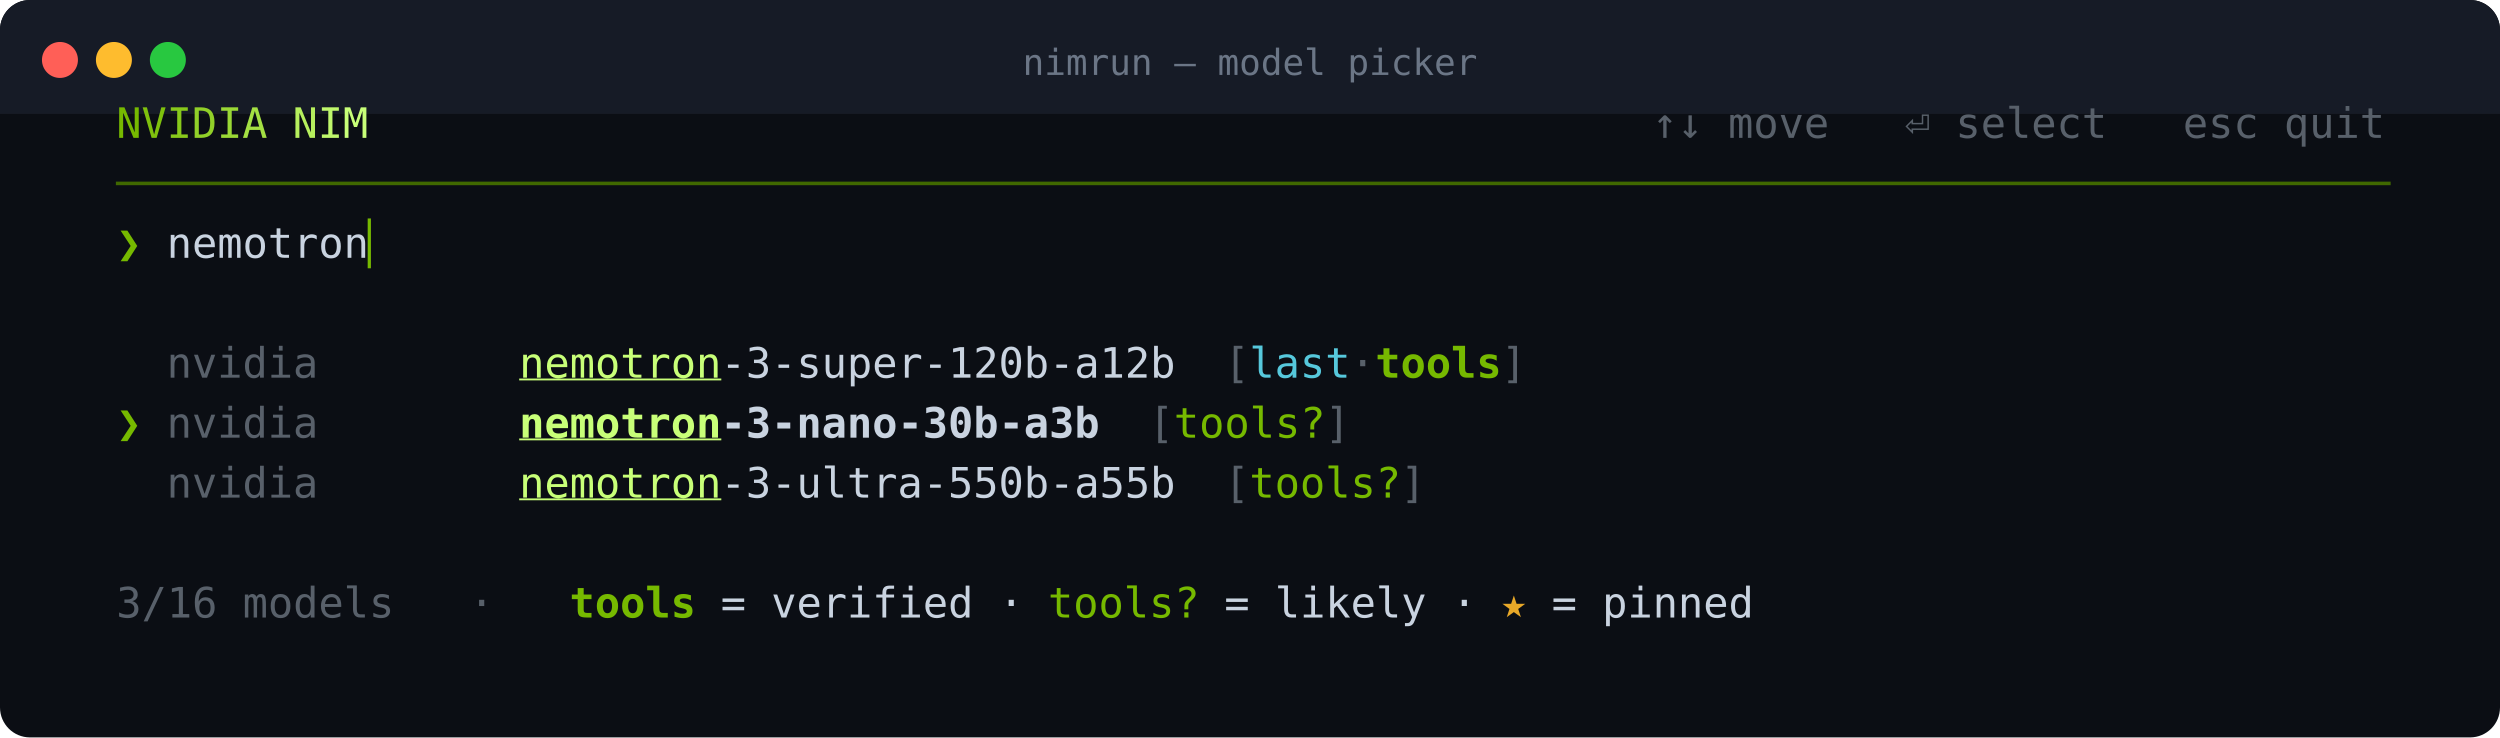
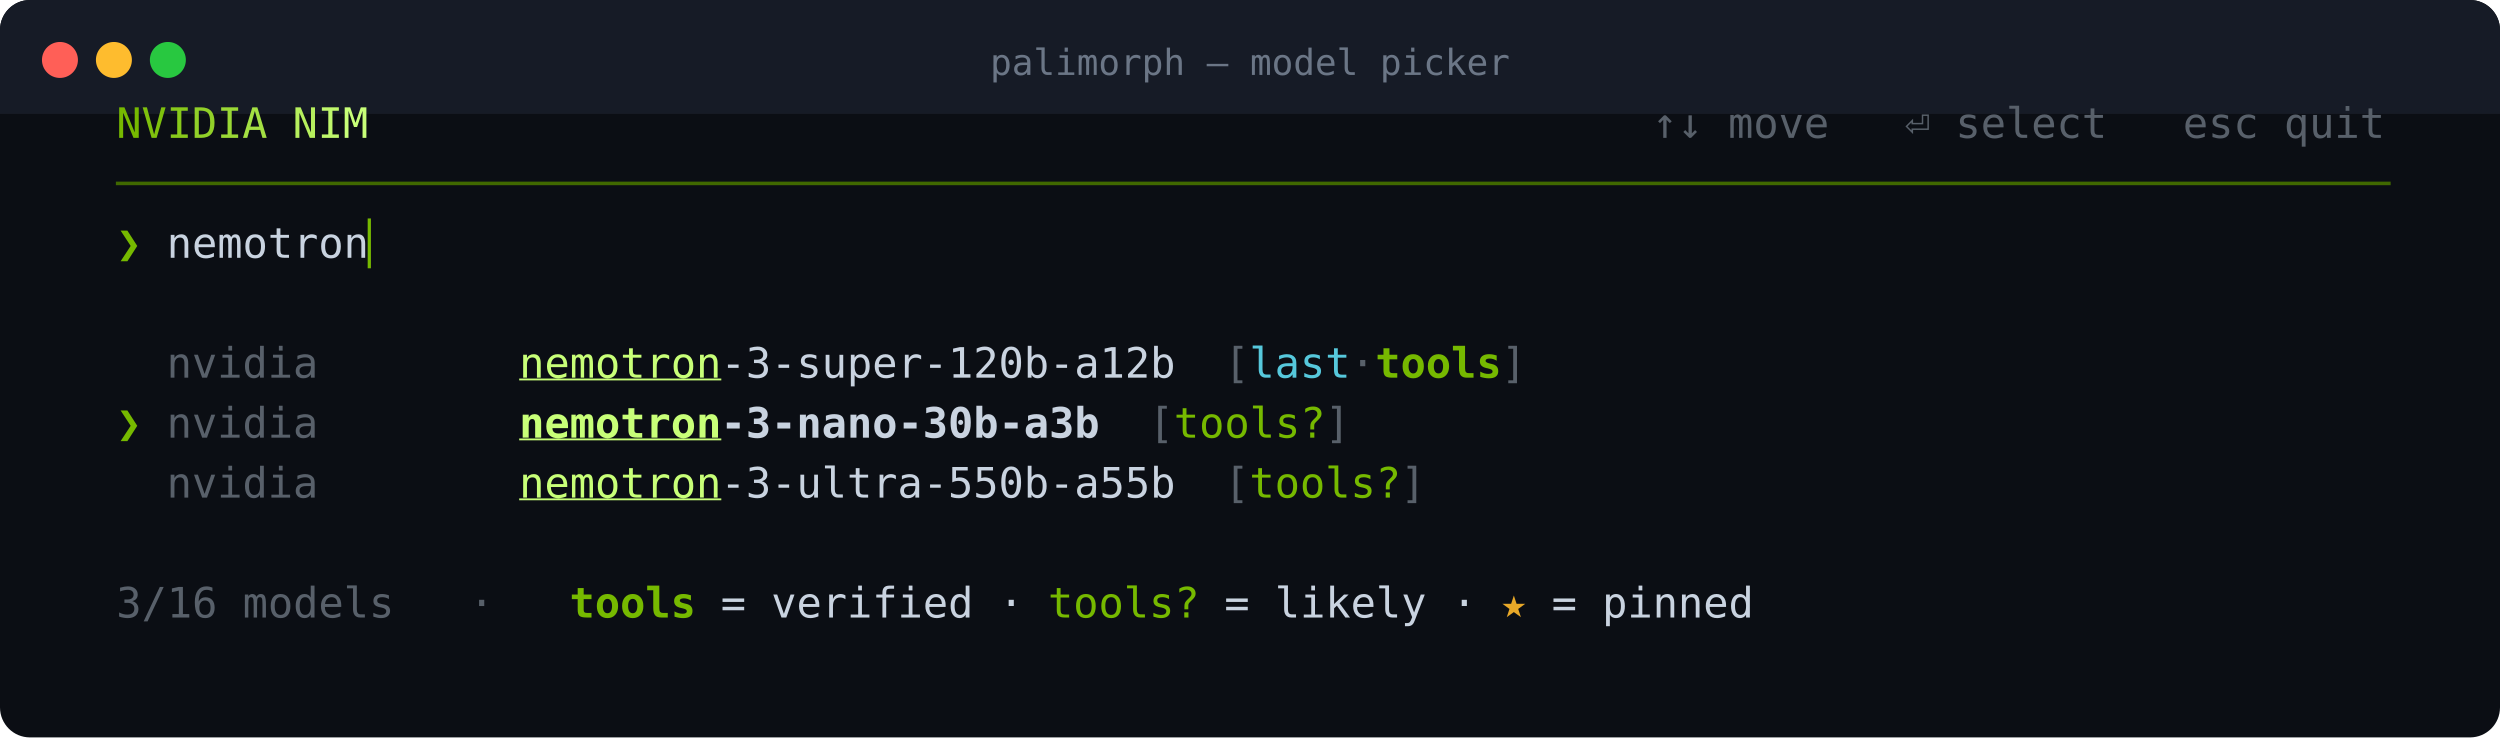
<svg xmlns="http://www.w3.org/2000/svg" width="834" height="246" viewBox="0 0 834 246" font-family="ui-monospace, 'SF Mono', SFMono-Regular, Menlo, Consolas, 'DejaVu Sans Mono', monospace" font-size="14">
  <rect width="834" height="246" rx="10" fill="#0b0e14" />
  <path d="M0 10a10 10 0 0 1 10-10h814a10 10 0 0 1 10 10v28H0z" fill="#161b26" />
  <circle cx="20" cy="20" r="6" fill="#ff5f57" />
  <circle cx="38" cy="20" r="6" fill="#febc2e" />
  <circle cx="56" cy="20" r="6" fill="#28c840" />
-   <text x="417" y="25" fill="#6b7686" font-size="12" text-anchor="middle">nimrun — model picker</text>
+   <text x="417" y="25" fill="#6b7686" font-size="12" text-anchor="middle">palimorph — model picker</text>
  <text x="38.8" y="46" fill="rgb(118,185,0)" textLength="8.40" lengthAdjust="spacing" xml:space="preserve">N</text>
  <text x="47.2" y="46" fill="rgb(127,193,13)" textLength="8.40" lengthAdjust="spacing" xml:space="preserve">V</text>
  <text x="55.6" y="46" fill="rgb(136,201,27)" textLength="8.40" lengthAdjust="spacing" xml:space="preserve">I</text>
  <text x="64.0" y="46" fill="rgb(145,208,40)" textLength="8.40" lengthAdjust="spacing" xml:space="preserve">D</text>
  <text x="72.4" y="46" fill="rgb(154,216,53)" textLength="8.40" lengthAdjust="spacing" xml:space="preserve">I</text>
  <text x="80.8" y="46" fill="rgb(164,224,67)" textLength="8.40" lengthAdjust="spacing" xml:space="preserve">A</text>
  <text x="97.6" y="46" fill="rgb(182,239,93)" textLength="8.40" lengthAdjust="spacing" xml:space="preserve">N</text>
  <text x="106.0" y="46" fill="rgb(191,247,107)" textLength="8.40" lengthAdjust="spacing" xml:space="preserve">I</text>
  <text x="114.4" y="46" fill="rgb(200,255,120)" textLength="8.40" lengthAdjust="spacing" xml:space="preserve">M</text>
  <text x="551.2" y="46" fill="rgb(88,96,106)" textLength="243.60" lengthAdjust="spacing" xml:space="preserve">↑↓ move   ⏎ select   esc quit</text>
  <text x="38.8" y="66" fill="rgb(64,104,0)" textLength="756.00" lengthAdjust="spacing" xml:space="preserve">──────────────────────────────────────────────────────────────────────────────────────────</text>
  <text x="38.8" y="86" fill="rgb(118,185,0)" textLength="8.40" lengthAdjust="spacing" xml:space="preserve">❯</text>
  <text x="47.2" y="86" fill="#c9d3e0" textLength="75.60" lengthAdjust="spacing" xml:space="preserve"> nemotron</text>
  <text x="122.8" y="86" fill="rgb(118,185,0)" textLength="8.40" lengthAdjust="spacing" xml:space="preserve">▏</text>
  <text x="55.6" y="126" fill="rgb(88,96,106)" textLength="100.80" lengthAdjust="spacing" xml:space="preserve">nvidia      </text>
  <text x="173.2" y="126" fill="rgb(200,255,120)" text-decoration="underline" textLength="67.20" lengthAdjust="spacing" xml:space="preserve">nemotron</text>
  <text x="240.4" y="126" fill="#c9d3e0" textLength="168.00" lengthAdjust="spacing" xml:space="preserve">-3-super-120b-a12b  </text>
  <text x="408.4" y="126" fill="rgb(88,96,106)" textLength="8.40" lengthAdjust="spacing" xml:space="preserve">[</text>
  <text x="416.8" y="126" fill="rgb(86,200,220)" textLength="33.60" lengthAdjust="spacing" xml:space="preserve">last</text>
  <text x="450.4" y="126" fill="rgb(88,96,106)" textLength="8.40" lengthAdjust="spacing" xml:space="preserve">·</text>
  <text x="458.8" y="126" fill="rgb(118,185,0)" font-weight="700" textLength="42.00" lengthAdjust="spacing" xml:space="preserve">tools</text>
  <text x="500.8" y="126" fill="rgb(88,96,106)" textLength="8.40" lengthAdjust="spacing" xml:space="preserve">]</text>
  <text x="38.8" y="146" fill="rgb(118,185,0)" textLength="8.40" lengthAdjust="spacing" xml:space="preserve">❯</text>
  <text x="55.6" y="146" fill="rgb(88,96,106)" textLength="100.80" lengthAdjust="spacing" xml:space="preserve">nvidia      </text>
  <text x="173.2" y="146" fill="rgb(200,255,120)" font-weight="700" text-decoration="underline" textLength="67.20" lengthAdjust="spacing" xml:space="preserve">nemotron</text>
  <text x="240.4" y="146" fill="#c9d3e0" font-weight="700" textLength="126.00" lengthAdjust="spacing" xml:space="preserve">-3-nano-30b-a3b</text>
  <text x="383.2" y="146" fill="rgb(88,96,106)" textLength="8.40" lengthAdjust="spacing" xml:space="preserve">[</text>
  <text x="391.6" y="146" fill="rgb(118,185,0)" textLength="50.40" lengthAdjust="spacing" xml:space="preserve">tools?</text>
  <text x="442.0" y="146" fill="rgb(88,96,106)" textLength="8.40" lengthAdjust="spacing" xml:space="preserve">]</text>
  <text x="55.6" y="166" fill="rgb(88,96,106)" textLength="100.80" lengthAdjust="spacing" xml:space="preserve">nvidia      </text>
  <text x="173.2" y="166" fill="rgb(200,255,120)" text-decoration="underline" textLength="67.20" lengthAdjust="spacing" xml:space="preserve">nemotron</text>
  <text x="240.4" y="166" fill="#c9d3e0" textLength="168.00" lengthAdjust="spacing" xml:space="preserve">-3-ultra-550b-a55b  </text>
  <text x="408.4" y="166" fill="rgb(88,96,106)" textLength="8.40" lengthAdjust="spacing" xml:space="preserve">[</text>
  <text x="416.8" y="166" fill="rgb(118,185,0)" textLength="50.40" lengthAdjust="spacing" xml:space="preserve">tools?</text>
  <text x="467.2" y="166" fill="rgb(88,96,106)" textLength="8.40" lengthAdjust="spacing" xml:space="preserve">]</text>
  <text x="38.8" y="206" fill="rgb(88,96,106)" textLength="92.40" lengthAdjust="spacing" xml:space="preserve">3/16 models</text>
  <text x="131.2" y="206" fill="rgb(88,96,106)" textLength="58.80" lengthAdjust="spacing" xml:space="preserve">   ·   </text>
  <text x="190.0" y="206" fill="rgb(118,185,0)" font-weight="700" textLength="42.00" lengthAdjust="spacing" xml:space="preserve">tools</text>
  <text x="232.0" y="206" fill="#c9d3e0" textLength="117.60" lengthAdjust="spacing" xml:space="preserve"> = verified · </text>
  <text x="349.6" y="206" fill="rgb(118,185,0)" textLength="50.40" lengthAdjust="spacing" xml:space="preserve">tools?</text>
  <text x="400.0" y="206" fill="#c9d3e0" textLength="100.80" lengthAdjust="spacing" xml:space="preserve"> = likely · </text>
  <text x="500.8" y="206" fill="rgb(232,168,40)" textLength="8.40" lengthAdjust="spacing" xml:space="preserve">★</text>
  <text x="509.2" y="206" fill="#c9d3e0" textLength="75.60" lengthAdjust="spacing" xml:space="preserve"> = pinned</text>
</svg>
